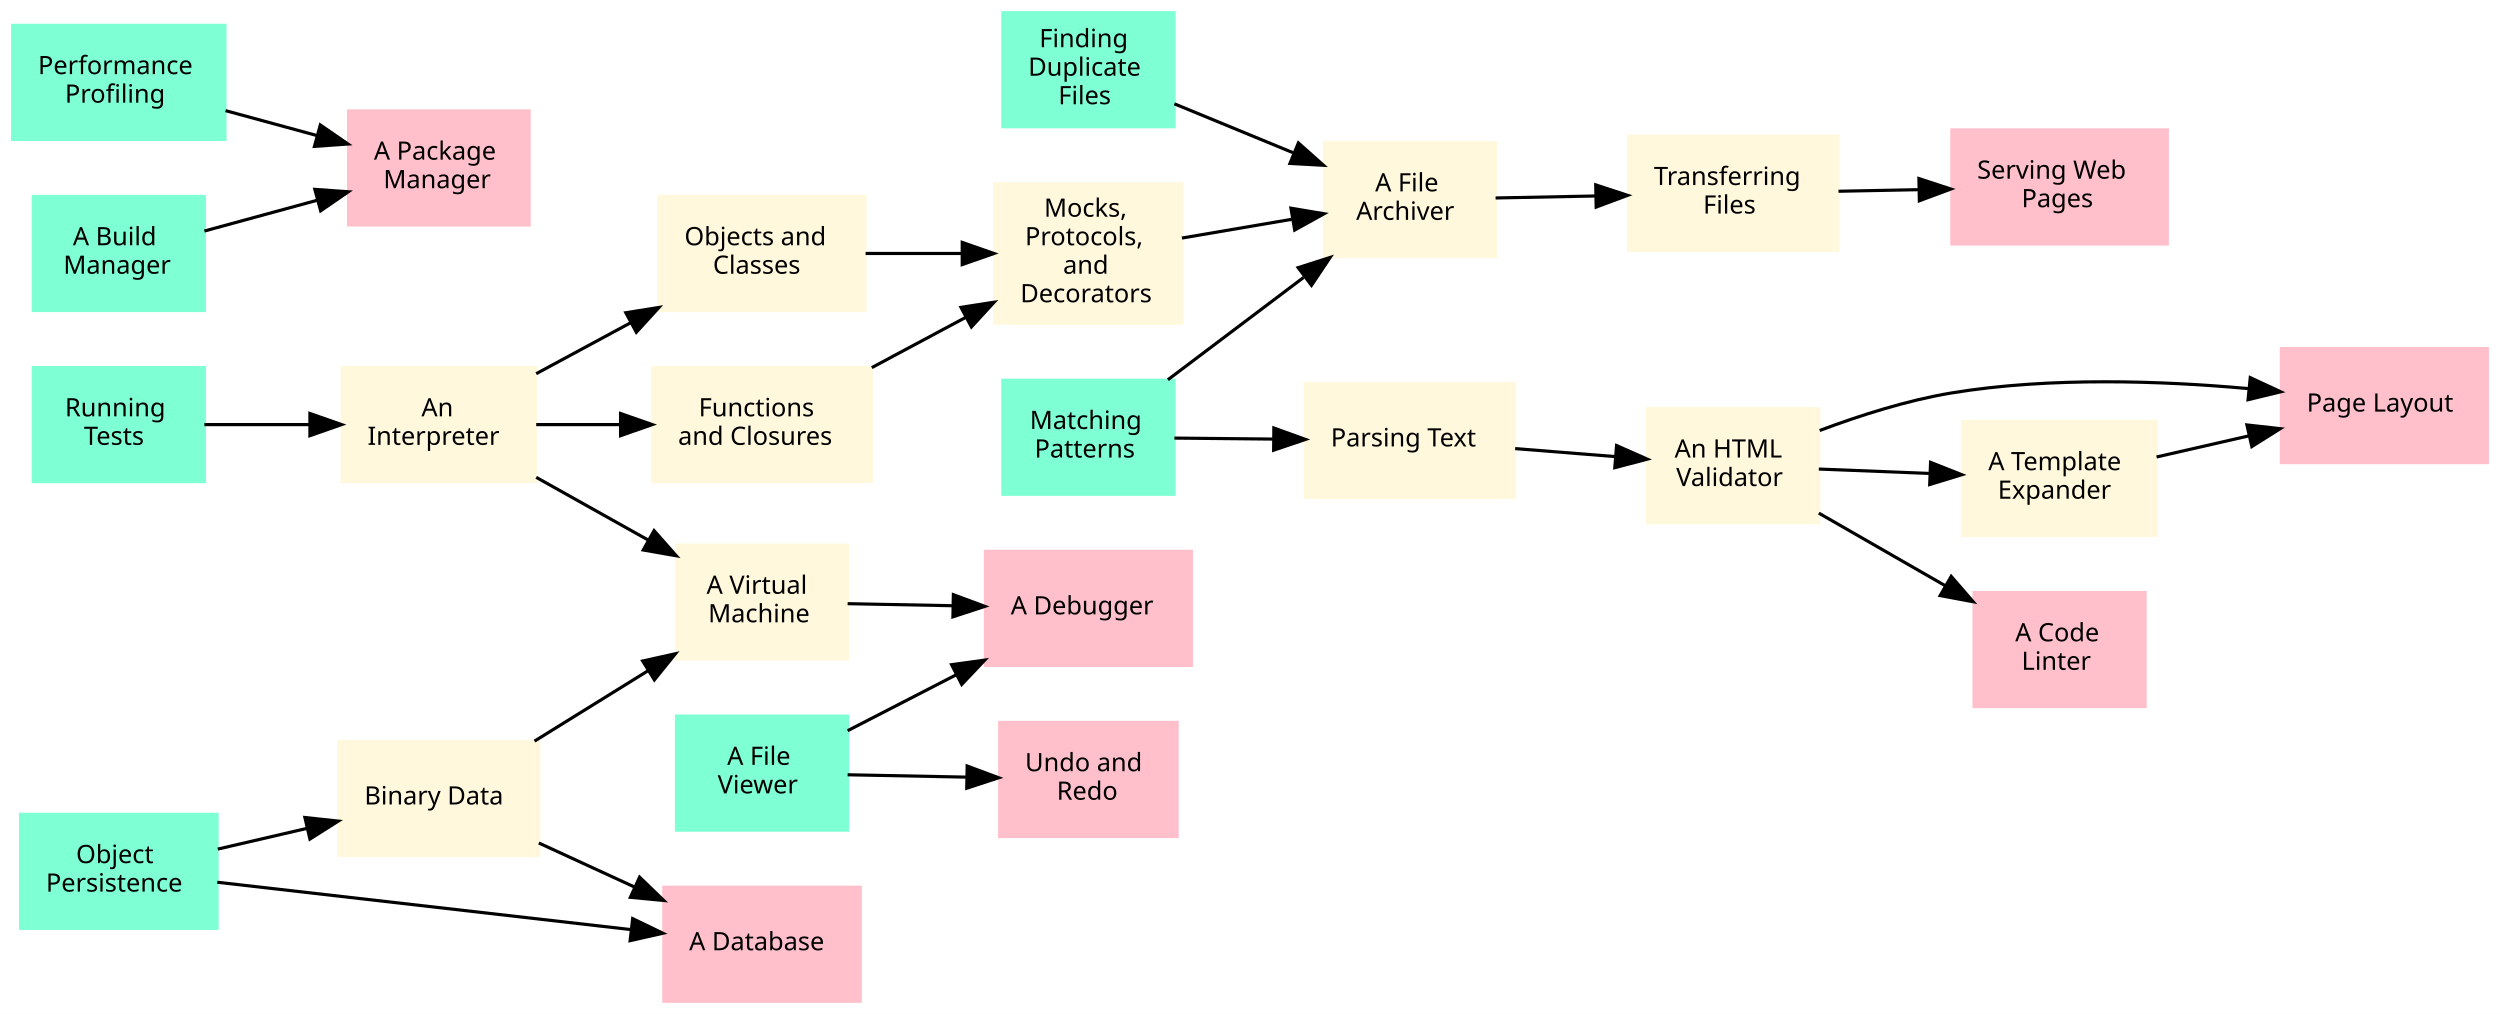
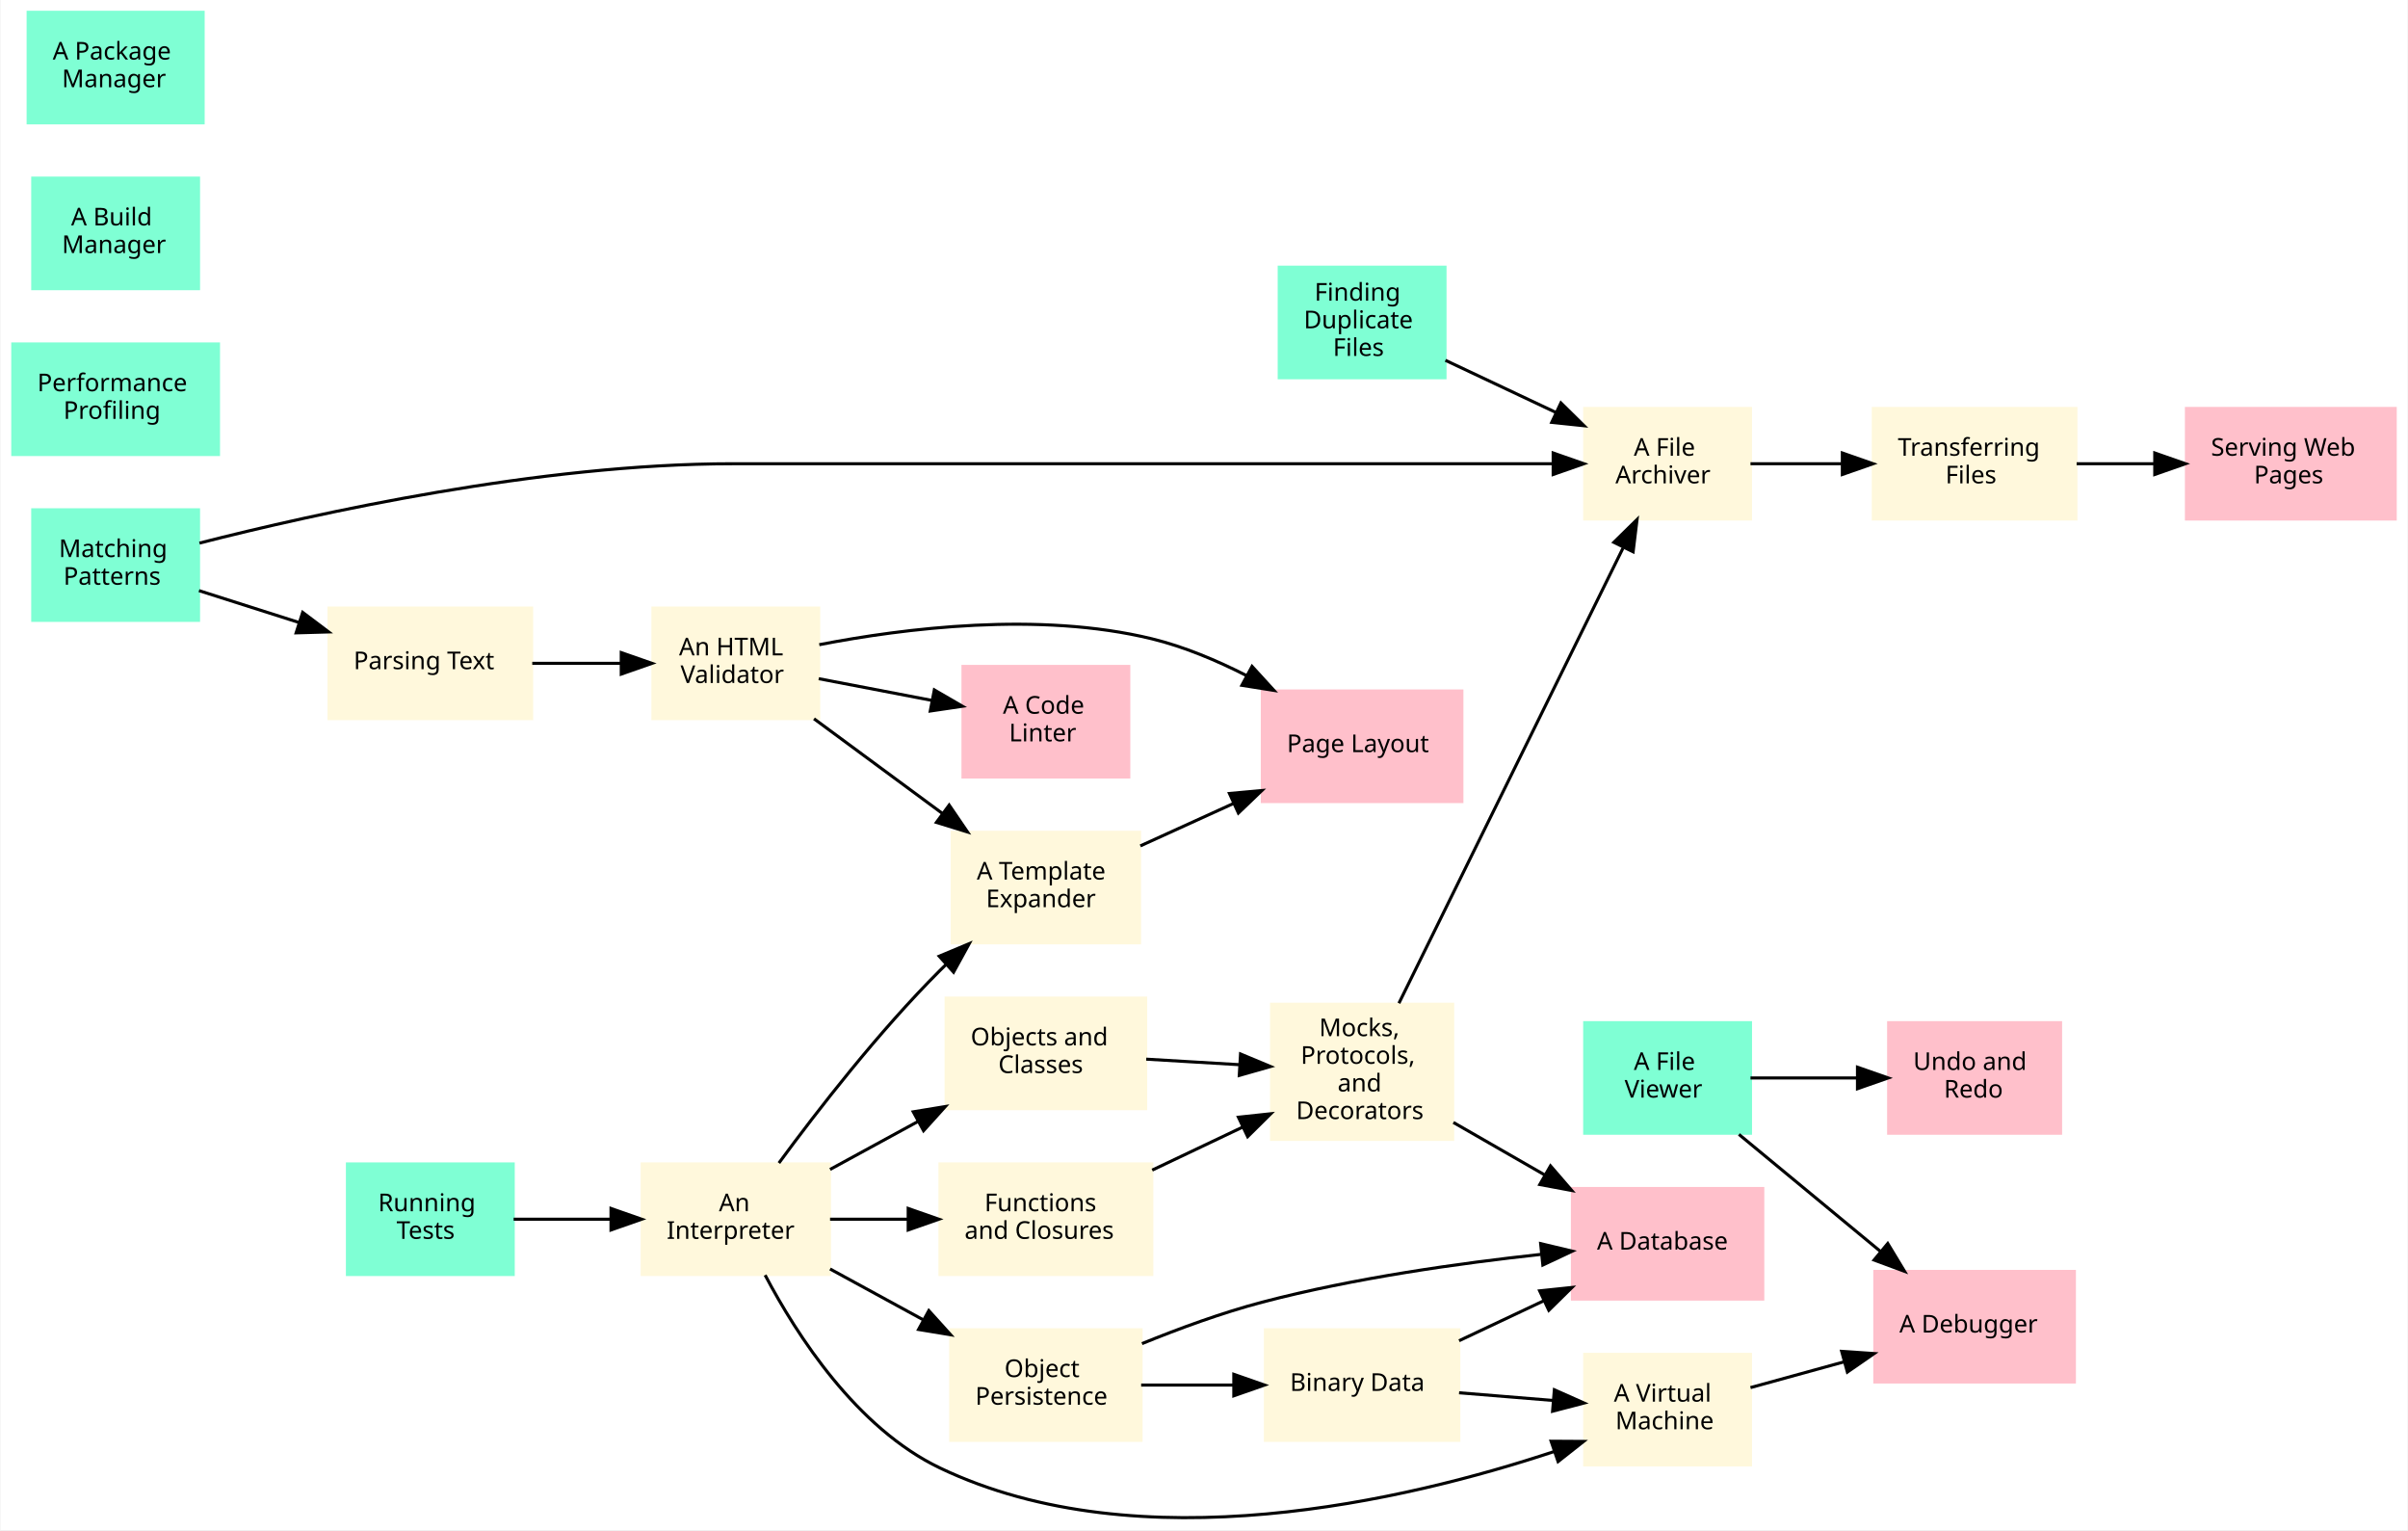
- <svg xmlns="http://www.w3.org/2000/svg" width="789pt" height="320pt" viewBox="0.00 0.00 789.00 320.00">
-   <g id="graph0" class="graph" transform="scale(1 1) rotate(0) translate(4 316)">
-     <polygon fill="white" stroke="none" points="-4,4 -4,-316 785,-316 785,4 -4,4" />
+ <svg xmlns="http://www.w3.org/2000/svg" width="784pt" height="498pt" viewBox="0.00 0.00 784.00 498.21">
+   <g id="graph0" class="graph" transform="scale(1 1) rotate(0) translate(4 494.21)">
+     <polygon fill="white" stroke="none" points="-4,4 -4,-494.21 780,-494.21 780,4 -4,4" />
    <g id="node1" class="node">
-       <polygon fill="aquamarine" stroke="aquamarine" points="366.5,-312 312.5,-312 312.5,-276 366.5,-276 366.5,-312" />
-       <text text-anchor="start" x="324" y="-301.1" font-family="Verdana" font-size="8.00">Finding</text>
-       <text text-anchor="start" x="320.5" y="-292.1" font-family="Verdana" font-size="8.00">Duplicate</text>
-       <text text-anchor="start" x="330" y="-283.1" font-family="Verdana" font-size="8.00">Files</text>
+       <polygon fill="aquamarine" stroke="aquamarine" points="466.5,-407.21 412.5,-407.21 412.5,-371.21 466.5,-371.21 466.5,-407.21" />
+       <text text-anchor="start" x="424" y="-396.31" font-family="Verdana" font-size="8.00">Finding</text>
+       <text text-anchor="start" x="420.5" y="-387.31" font-family="Verdana" font-size="8.00">Duplicate</text>
+       <text text-anchor="start" x="430" y="-378.31" font-family="Verdana" font-size="8.00">Files</text>
    </g>
    <g id="node9" class="node">
-       <polygon fill="cornsilk" stroke="cornsilk" points="468,-271 414,-271 414,-235 468,-235 468,-271" />
-       <text text-anchor="start" x="430" y="-255.6" font-family="Verdana" font-size="8.00">A File</text>
-       <text text-anchor="start" x="424" y="-246.6" font-family="Verdana" font-size="8.00">Archiver</text>
+       <polygon fill="cornsilk" stroke="cornsilk" points="566,-361.21 512,-361.21 512,-325.21 566,-325.21 566,-361.21" />
+       <text text-anchor="start" x="528" y="-345.81" font-family="Verdana" font-size="8.00">A File</text>
+       <text text-anchor="start" x="522" y="-336.81" font-family="Verdana" font-size="8.00">Archiver</text>
+     </g>
+     <g id="edge7" class="edge">
+       <path fill="none" stroke="black" d="M466.63,-376.89C477.67,-371.68 490.69,-365.53 502.58,-359.93" />
+       <polygon fill="black" stroke="black" points="504.25,-363.01 511.8,-355.58 501.26,-356.68 504.25,-363.01" />
+     </g>
+     <g id="node2" class="node">
+       <polygon fill="aquamarine" stroke="aquamarine" points="60.5,-328.21 6.5,-328.21 6.5,-292.21 60.5,-292.21 60.5,-328.21" />
+       <text text-anchor="start" x="15" y="-312.81" font-family="Verdana" font-size="8.00">Matching</text>
+       <text text-anchor="start" x="16.5" y="-303.81" font-family="Verdana" font-size="8.00">Patterns</text>
+     </g>
+     <g id="node3" class="node">
+       <polygon fill="cornsilk" stroke="cornsilk" points="169,-296.21 103,-296.21 103,-260.21 169,-260.21 169,-296.21" />
+       <text text-anchor="start" x="111" y="-276.31" font-family="Verdana" font-size="8.00">Parsing Text</text>
+     </g>
+     <g id="edge1" class="edge">
+       <path fill="none" stroke="black" d="M60.64,-301.89C70.63,-298.71 82.28,-295 93.36,-291.47" />
+       <polygon fill="black" stroke="black" points="94.42,-294.81 102.88,-288.44 92.29,-288.14 94.42,-294.81" />
    </g>
    <g id="edge8" class="edge">
-       <path fill="none" stroke="black" d="M366.64,-283.23C378.09,-278.51 391.71,-272.9 404.09,-267.8" />
-       <polygon fill="black" stroke="black" points="405.77,-270.89 413.69,-263.84 403.11,-264.42 405.77,-270.89" />
-     </g>
-     <g id="node2" class="node">
-       <polygon fill="aquamarine" stroke="aquamarine" points="366.5,-196 312.5,-196 312.5,-160 366.5,-160 366.5,-196" />
-       <text text-anchor="start" x="321" y="-180.6" font-family="Verdana" font-size="8.00">Matching</text>
-       <text text-anchor="start" x="322.5" y="-171.6" font-family="Verdana" font-size="8.00">Patterns</text>
-     </g>
-     <g id="node3" class="node">
-       <polygon fill="cornsilk" stroke="cornsilk" points="474,-195 408,-195 408,-159 474,-159 474,-195" />
-       <text text-anchor="start" x="416" y="-175.1" font-family="Verdana" font-size="8.00">Parsing Text</text>
-     </g>
-     <g id="edge1" class="edge">
-       <path fill="none" stroke="black" d="M366.64,-177.74C376.14,-177.64 387.14,-177.53 397.68,-177.43" />
-       <polygon fill="black" stroke="black" points="398.03,-180.92 408,-177.32 397.96,-173.92 398.03,-180.92" />
-     </g>
-     <g id="edge7" class="edge">
-       <path fill="none" stroke="black" d="M364.59,-196.16C377.45,-205.85 393.46,-217.92 407.41,-228.44" />
-       <polygon fill="black" stroke="black" points="405.7,-231.53 415.79,-234.75 409.91,-225.94 405.7,-231.53" />
+       <path fill="none" stroke="black" d="M60.8,-317.37C98.82,-327.08 171.51,-343.21 234.5,-343.21 234.5,-343.21 234.5,-343.21 337.5,-343.21 394.86,-343.21 461.44,-343.21 501.62,-343.21" />
+       <polygon fill="black" stroke="black" points="501.73,-346.71 511.73,-343.21 501.73,-339.71 501.73,-346.71" />
    </g>
    <g id="node10" class="node">
-       <polygon fill="cornsilk" stroke="cornsilk" points="570,-187 516,-187 516,-151 570,-151 570,-187" />
-       <text text-anchor="start" x="524.5" y="-171.6" font-family="Verdana" font-size="8.00">An HTML</text>
-       <text text-anchor="start" x="525" y="-162.6" font-family="Verdana" font-size="8.00">Validator</text>
+       <polygon fill="cornsilk" stroke="cornsilk" points="262.5,-296.21 208.5,-296.21 208.5,-260.21 262.5,-260.21 262.5,-296.21" />
+       <text text-anchor="start" x="217" y="-280.81" font-family="Verdana" font-size="8.00">An HTML</text>
+       <text text-anchor="start" x="217.5" y="-271.81" font-family="Verdana" font-size="8.00">Validator</text>
    </g>
    <g id="edge10" class="edge">
-       <path fill="none" stroke="black" d="M474.19,-174.42C484.3,-173.62 495.52,-172.72 505.88,-171.89" />
-       <polygon fill="black" stroke="black" points="506.19,-175.38 515.88,-171.09 505.63,-168.4 506.19,-175.38" />
+       <path fill="none" stroke="black" d="M169.2,-278.21C178.38,-278.21 188.46,-278.21 197.89,-278.21" />
+       <polygon fill="black" stroke="black" points="198.19,-281.71 208.19,-278.21 198.19,-274.71 198.19,-281.71" />
    </g>
    <g id="node4" class="node">
-       <polygon fill="aquamarine" stroke="aquamarine" points="60.5,-200 6.5,-200 6.5,-164 60.5,-164 60.5,-200" />
-       <text text-anchor="start" x="16.5" y="-184.6" font-family="Verdana" font-size="8.00">Running</text>
-       <text text-anchor="start" x="22.5" y="-175.6" font-family="Verdana" font-size="8.00">Tests</text>
+       <polygon fill="aquamarine" stroke="aquamarine" points="163,-115.21 109,-115.21 109,-79.21 163,-79.21 163,-115.21" />
+       <text text-anchor="start" x="119" y="-99.81" font-family="Verdana" font-size="8.00">Running</text>
+       <text text-anchor="start" x="125" y="-90.81" font-family="Verdana" font-size="8.00">Tests</text>
    </g>
    <g id="node5" class="node">
-       <polygon fill="cornsilk" stroke="cornsilk" points="165,-200 104,-200 104,-164 165,-164 165,-200" />
-       <text text-anchor="start" x="129" y="-184.6" font-family="Verdana" font-size="8.00">An</text>
-       <text text-anchor="start" x="112" y="-175.6" font-family="Verdana" font-size="8.00">Interpreter</text>
+       <polygon fill="cornsilk" stroke="cornsilk" points="266,-115.21 205,-115.21 205,-79.21 266,-79.21 266,-115.21" />
+       <text text-anchor="start" x="230" y="-99.81" font-family="Verdana" font-size="8.00">An</text>
+       <text text-anchor="start" x="213" y="-90.81" font-family="Verdana" font-size="8.00">Interpreter</text>
    </g>
    <g id="edge2" class="edge">
-       <path fill="none" stroke="black" d="M60.51,-182C70.69,-182 82.59,-182 93.79,-182" />
-       <polygon fill="black" stroke="black" points="93.81,-185.5 103.81,-182 93.81,-178.5 93.81,-185.5" />
+       <path fill="none" stroke="black" d="M163.13,-97.21C172.77,-97.21 183.94,-97.21 194.53,-97.21" />
+       <polygon fill="black" stroke="black" points="194.85,-100.71 204.85,-97.21 194.85,-93.71 194.85,-100.71" />
    </g>
    <g id="node6" class="node">
-       <polygon fill="cornsilk" stroke="cornsilk" points="269,-254 204,-254 204,-218 269,-218 269,-254" />
-       <text text-anchor="start" x="212" y="-238.6" font-family="Verdana" font-size="8.00">Objects and</text>
-       <text text-anchor="start" x="221" y="-229.6" font-family="Verdana" font-size="8.00">Classes</text>
+       <polygon fill="cornsilk" stroke="cornsilk" points="369,-169.21 304,-169.21 304,-133.21 369,-133.21 369,-169.21" />
+       <text text-anchor="start" x="312" y="-153.81" font-family="Verdana" font-size="8.00">Objects and</text>
+       <text text-anchor="start" x="321" y="-144.81" font-family="Verdana" font-size="8.00">Classes</text>
    </g>
    <g id="edge3" class="edge">
-       <path fill="none" stroke="black" d="M165.23,-198.06C174.58,-203.1 185.06,-208.76 195.02,-214.14" />
-       <polygon fill="black" stroke="black" points="193.51,-217.3 203.97,-218.97 196.83,-211.14 193.51,-217.3" />
+       <path fill="none" stroke="black" d="M266.2,-113.42C275.18,-118.31 285.2,-123.78 294.77,-129" />
+       <polygon fill="black" stroke="black" points="293.3,-132.18 303.75,-133.9 296.65,-126.03 293.3,-132.18" />
    </g>
    <g id="node7" class="node">
-       <polygon fill="cornsilk" stroke="cornsilk" points="271,-200 202,-200 202,-164 271,-164 271,-200" />
-       <text text-anchor="start" x="216.5" y="-184.6" font-family="Verdana" font-size="8.00">Functions</text>
-       <text text-anchor="start" x="210" y="-175.6" font-family="Verdana" font-size="8.00">and Closures</text>
+       <polygon fill="cornsilk" stroke="cornsilk" points="371,-115.21 302,-115.21 302,-79.21 371,-79.21 371,-115.21" />
+       <text text-anchor="start" x="316.5" y="-99.81" font-family="Verdana" font-size="8.00">Functions</text>
+       <text text-anchor="start" x="310" y="-90.81" font-family="Verdana" font-size="8.00">and Closures</text>
    </g>
    <g id="edge4" class="edge">
-       <path fill="none" stroke="black" d="M165.23,-182C173.51,-182 182.68,-182 191.58,-182" />
-       <polygon fill="black" stroke="black" points="191.85,-185.5 201.85,-182 191.85,-178.5 191.85,-185.5" />
+       <path fill="none" stroke="black" d="M266.2,-97.21C274.14,-97.21 282.89,-97.21 291.42,-97.21" />
+       <polygon fill="black" stroke="black" points="291.65,-100.71 301.65,-97.21 291.65,-93.71 291.65,-100.71" />
+     </g>
+     <g id="node11" class="node">
+       <polygon fill="cornsilk" stroke="cornsilk" points="367,-223.21 306,-223.21 306,-187.21 367,-187.21 367,-223.21" />
+       <text text-anchor="start" x="314" y="-207.81" font-family="Verdana" font-size="8.00">A Template</text>
+       <text text-anchor="start" x="317" y="-198.81" font-family="Verdana" font-size="8.00">Expander</text>
+     </g>
+     <g id="edge11" class="edge">
+       <path fill="none" stroke="black" d="M249.54,-115.51C262.08,-132.56 282.03,-158.28 302,-178.21 302.65,-178.86 303.31,-179.51 303.98,-180.15" />
+       <polygon fill="black" stroke="black" points="301.75,-182.85 311.53,-186.94 306.43,-177.65 301.75,-182.85" />
+     </g>
+     <g id="node15" class="node">
+       <polygon fill="cornsilk" stroke="cornsilk" points="367.5,-61.21 305.5,-61.21 305.5,-25.21 367.5,-25.21 367.5,-61.21" />
+       <text text-anchor="start" x="323" y="-45.81" font-family="Verdana" font-size="8.00">Object</text>
+       <text text-anchor="start" x="313.5" y="-36.81" font-family="Verdana" font-size="8.00">Persistence</text>
+     </g>
+     <g id="edge16" class="edge">
+       <path fill="none" stroke="black" d="M266.2,-81.01C275.71,-75.83 286.38,-70.01 296.45,-64.51" />
+       <polygon fill="black" stroke="black" points="298.37,-67.45 305.48,-59.59 295.02,-61.31 298.37,-67.45" />
    </g>
    <g id="node24" class="node">
-       <polygon fill="cornsilk" stroke="cornsilk" points="263.5,-144 209.5,-144 209.5,-108 263.5,-108 263.5,-144" />
-       <text text-anchor="start" x="219" y="-128.6" font-family="Verdana" font-size="8.00">A Virtual</text>
-       <text text-anchor="start" x="219.5" y="-119.6" font-family="Verdana" font-size="8.00">Machine</text>
+       <polygon fill="cornsilk" stroke="cornsilk" points="566,-53.21 512,-53.21 512,-17.21 566,-17.21 566,-53.21" />
+       <text text-anchor="start" x="521.5" y="-37.81" font-family="Verdana" font-size="8.00">A Virtual</text>
+       <text text-anchor="start" x="522" y="-28.81" font-family="Verdana" font-size="8.00">Machine</text>
    </g>
    <g id="edge24" class="edge">
-       <path fill="none" stroke="black" d="M165.23,-165.35C176.32,-159.14 189,-152.04 200.51,-145.59" />
-       <polygon fill="black" stroke="black" points="202.43,-148.53 209.44,-140.59 199.01,-142.42 202.43,-148.53" />
+       <path fill="none" stroke="black" d="M245.05,-79.02C255.41,-59.37 274.91,-29.15 302,-16.21 367.11,14.87 453.87,-5.6 501.99,-21.54" />
+       <polygon fill="black" stroke="black" points="501.06,-24.92 511.65,-24.86 503.33,-18.3 501.06,-24.92" />
    </g>
    <g id="node8" class="node">
-       <polygon fill="cornsilk" stroke="cornsilk" points="369,-258 310,-258 310,-214 369,-214 369,-258" />
-       <text text-anchor="start" x="325.5" y="-247.6" font-family="Verdana" font-size="8.00">Mocks,</text>
-       <text text-anchor="start" x="319.5" y="-238.6" font-family="Verdana" font-size="8.00">Protocols,</text>
-       <text text-anchor="start" x="331.5" y="-229.6" font-family="Verdana" font-size="8.00">and</text>
-       <text text-anchor="start" x="318" y="-220.6" font-family="Verdana" font-size="8.00">Decorators</text>
+       <polygon fill="cornsilk" stroke="cornsilk" points="469,-167.21 410,-167.21 410,-123.21 469,-123.21 469,-167.21" />
+       <text text-anchor="start" x="425.5" y="-156.81" font-family="Verdana" font-size="8.00">Mocks,</text>
+       <text text-anchor="start" x="419.5" y="-147.81" font-family="Verdana" font-size="8.00">Protocols,</text>
+       <text text-anchor="start" x="431.5" y="-138.81" font-family="Verdana" font-size="8.00">and</text>
+       <text text-anchor="start" x="418" y="-129.81" font-family="Verdana" font-size="8.00">Decorators</text>
+     </g>
+     <g id="edge5" class="edge">
+       <path fill="none" stroke="black" d="M369.18,-149.33C378.8,-148.76 389.48,-148.13 399.52,-147.53" />
+       <polygon fill="black" stroke="black" points="399.9,-151.01 409.68,-146.93 399.49,-144.03 399.9,-151.01" />
    </g>
    <g id="edge6" class="edge">
-       <path fill="none" stroke="black" d="M269.18,-236C278.8,-236 289.48,-236 299.52,-236" />
-       <polygon fill="black" stroke="black" points="299.68,-239.5 309.68,-236 299.68,-232.5 299.68,-239.5" />
-     </g>
-     <g id="edge5" class="edge">
-       <path fill="none" stroke="black" d="M271.13,-199.98C280.61,-205.05 290.99,-210.6 300.69,-215.79" />
-       <polygon fill="black" stroke="black" points="299.28,-219 309.75,-220.63 302.58,-212.82 299.28,-219" />
+       <path fill="none" stroke="black" d="M371.13,-113.2C380.61,-117.7 390.99,-122.63 400.69,-127.25" />
+       <polygon fill="black" stroke="black" points="399.21,-130.42 409.75,-131.55 402.22,-124.1 399.21,-130.42" />
    </g>
    <g id="edge9" class="edge">
-       <path fill="none" stroke="black" d="M369.01,-240.87C379.83,-242.72 392.29,-244.85 403.73,-246.8" />
-       <polygon fill="black" stroke="black" points="403.42,-250.3 413.87,-248.54 404.6,-243.4 403.42,-250.3" />
+       <path fill="none" stroke="black" d="M451.49,-167.54C469.45,-204 505,-276.19 524.47,-315.73" />
+       <polygon fill="black" stroke="black" points="521.49,-317.62 529.05,-325.04 527.77,-314.53 521.49,-317.62" />
+     </g>
+     <g id="node17" class="node">
+       <polygon fill="pink" stroke="pink" points="570,-107.21 508,-107.21 508,-71.21 570,-71.21 570,-107.21" />
+       <text text-anchor="start" x="516" y="-87.31" font-family="Verdana" font-size="8.00">A Database</text>
+     </g>
+     <g id="edge20" class="edge">
+       <path fill="none" stroke="black" d="M469.23,-128.72C478.52,-123.38 488.98,-117.37 498.89,-111.68" />
+       <polygon fill="black" stroke="black" points="500.86,-114.58 507.78,-106.57 497.37,-108.51 500.86,-114.58" />
    </g>
    <g id="node20" class="node">
-       <polygon fill="cornsilk" stroke="cornsilk" points="576,-273 510,-273 510,-237 576,-237 576,-273" />
-       <text text-anchor="start" x="518" y="-257.6" font-family="Verdana" font-size="8.00">Transferring</text>
-       <text text-anchor="start" x="533.5" y="-248.6" font-family="Verdana" font-size="8.00">Files</text>
-     </g>
-     <g id="edge20" class="edge">
-       <path fill="none" stroke="black" d="M468.01,-253.52C477.66,-253.71 488.87,-253.94 499.6,-254.15" />
-       <polygon fill="black" stroke="black" points="499.61,-257.65 509.68,-254.35 499.75,-250.65 499.61,-257.65" />
-     </g>
-     <g id="node11" class="node">
-       <polygon fill="cornsilk" stroke="cornsilk" points="676.5,-183 615.5,-183 615.5,-147 676.5,-147 676.5,-183" />
-       <text text-anchor="start" x="623.5" y="-167.6" font-family="Verdana" font-size="8.00">A Template</text>
-       <text text-anchor="start" x="626.5" y="-158.6" font-family="Verdana" font-size="8.00">Expander</text>
-     </g>
-     <g id="edge11" class="edge">
-       <path fill="none" stroke="black" d="M570.01,-167.97C580.68,-167.55 593.27,-167.05 605.06,-166.58" />
-       <polygon fill="black" stroke="black" points="605.29,-170.08 615.14,-166.18 605.01,-163.08 605.29,-170.08" />
+       <polygon fill="cornsilk" stroke="cornsilk" points="672,-361.21 606,-361.21 606,-325.21 672,-325.21 672,-361.21" />
+       <text text-anchor="start" x="614" y="-345.81" font-family="Verdana" font-size="8.00">Transferring</text>
+       <text text-anchor="start" x="629.5" y="-336.81" font-family="Verdana" font-size="8.00">Files</text>
+     </g>
+     <g id="edge21" class="edge">
+       <path fill="none" stroke="black" d="M566,-343.21C575.1,-343.21 585.55,-343.21 595.63,-343.21" />
+       <polygon fill="black" stroke="black" points="595.92,-346.71 605.92,-343.21 595.92,-339.71 595.92,-346.71" />
+     </g>
+     <g id="edge12" class="edge">
+       <path fill="none" stroke="black" d="M260.97,-260.17C273.59,-250.87 289.14,-239.4 302.77,-229.35" />
+       <polygon fill="black" stroke="black" points="305,-232.06 310.97,-223.3 300.84,-226.42 305,-232.06" />
    </g>
    <g id="node12" class="node">
-       <polygon fill="pink" stroke="pink" points="673,-129 619,-129 619,-93 673,-93 673,-129" />
-       <text text-anchor="start" x="632" y="-113.6" font-family="Verdana" font-size="8.00">A Code</text>
-       <text text-anchor="start" x="634" y="-104.6" font-family="Verdana" font-size="8.00">Linter</text>
-     </g>
-     <g id="edge12" class="edge">
-       <path fill="none" stroke="black" d="M570.01,-154.06C582.17,-147.08 596.82,-138.67 609.94,-131.13" />
-       <polygon fill="black" stroke="black" points="611.8,-134.1 618.73,-126.09 608.31,-128.03 611.8,-134.1" />
+       <polygon fill="pink" stroke="pink" points="363.5,-277.21 309.5,-277.21 309.5,-241.21 363.5,-241.21 363.5,-277.21" />
+       <text text-anchor="start" x="322.5" y="-261.81" font-family="Verdana" font-size="8.00">A Code</text>
+       <text text-anchor="start" x="324.5" y="-252.81" font-family="Verdana" font-size="8.00">Linter</text>
+     </g>
+     <g id="edge13" class="edge">
+       <path fill="none" stroke="black" d="M262.51,-273.22C273.79,-271.06 287.19,-268.49 299.41,-266.14" />
+       <polygon fill="black" stroke="black" points="300.16,-269.56 309.32,-264.24 298.84,-262.69 300.16,-269.56" />
    </g>
    <g id="node13" class="node">
-       <polygon fill="pink" stroke="pink" points="781,-206 716,-206 716,-170 781,-170 781,-206" />
-       <text text-anchor="start" x="724" y="-186.1" font-family="Verdana" font-size="8.00">Page Layout</text>
-     </g>
-     <g id="edge13" class="edge">
-       <path fill="none" stroke="black" d="M570.29,-180.13C582.7,-184.8 597.86,-189.67 612,-192 643.06,-197.11 678.65,-195.79 705.56,-193.36" />
-       <polygon fill="black" stroke="black" points="706.18,-196.82 715.79,-192.35 705.49,-189.85 706.18,-196.82" />
+       <polygon fill="pink" stroke="pink" points="472,-269.21 407,-269.21 407,-233.21 472,-233.21 472,-269.21" />
+       <text text-anchor="start" x="415" y="-249.31" font-family="Verdana" font-size="8.00">Page Layout</text>
    </g>
    <g id="edge14" class="edge">
-       <path fill="none" stroke="black" d="M676.61,-171.78C685.72,-173.86 695.93,-176.2 705.69,-178.43" />
-       <polygon fill="black" stroke="black" points="705.12,-181.89 715.65,-180.71 706.68,-175.07 705.12,-181.89" />
+       <path fill="none" stroke="black" d="M262.69,-284.29C290.1,-289.6 334.18,-295.19 371,-286.21 381.5,-283.65 392.18,-279.15 401.86,-274.22" />
+       <polygon fill="black" stroke="black" points="403.65,-277.22 410.79,-269.4 400.33,-271.06 403.65,-277.22" />
+     </g>
+     <g id="edge15" class="edge">
+       <path fill="none" stroke="black" d="M367.26,-218.77C376.79,-223.11 387.52,-227.99 397.7,-232.63" />
+       <polygon fill="black" stroke="black" points="396.29,-235.84 406.85,-236.8 399.2,-229.47 396.29,-235.84" />
    </g>
    <g id="node14" class="node">
-       <polygon fill="aquamarine" stroke="aquamarine" points="67,-308 0,-308 0,-272 67,-272 67,-308" />
-       <text text-anchor="start" x="8" y="-292.6" font-family="Verdana" font-size="8.00">Performance</text>
-       <text text-anchor="start" x="16.5" y="-283.6" font-family="Verdana" font-size="8.00">Profiling</text>
+       <polygon fill="aquamarine" stroke="aquamarine" points="67,-382.21 0,-382.21 0,-346.21 67,-346.21 67,-382.21" />
+       <text text-anchor="start" x="8" y="-366.81" font-family="Verdana" font-size="8.00">Performance</text>
+       <text text-anchor="start" x="16.5" y="-357.81" font-family="Verdana" font-size="8.00">Profiling</text>
+     </g>
+     <g id="node16" class="node">
+       <polygon fill="cornsilk" stroke="cornsilk" points="471,-61.21 408,-61.21 408,-25.21 471,-25.21 471,-61.21" />
+       <text text-anchor="start" x="416" y="-41.31" font-family="Verdana" font-size="8.00">Binary Data</text>
+     </g>
+     <g id="edge17" class="edge">
+       <path fill="none" stroke="black" d="M367.53,-43.21C376.94,-43.21 387.49,-43.21 397.52,-43.21" />
+       <polygon fill="black" stroke="black" points="397.71,-46.71 407.71,-43.21 397.71,-39.71 397.71,-46.71" />
+     </g>
+     <g id="edge18" class="edge">
+       <path fill="none" stroke="black" d="M367.8,-56.7C379.8,-61.59 393.86,-66.76 407,-70.21 436.89,-78.08 471.52,-82.92 497.67,-85.75" />
+       <polygon fill="black" stroke="black" points="497.65,-89.27 507.96,-86.81 498.37,-82.3 497.65,-89.27" />
+     </g>
+     <g id="edge19" class="edge">
+       <path fill="none" stroke="black" d="M471.08,-57.64C479.79,-61.75 489.39,-66.28 498.54,-70.6" />
+       <polygon fill="black" stroke="black" points="497.32,-73.89 507.86,-74.99 500.31,-67.56 497.32,-73.89" />
+     </g>
+     <g id="edge25" class="edge">
+       <path fill="none" stroke="black" d="M471.08,-40.7C480.78,-39.91 491.6,-39.02 501.66,-38.2" />
+       <polygon fill="black" stroke="black" points="502.12,-41.67 511.8,-37.36 501.54,-34.69 502.12,-41.67" />
+     </g>
+     <g id="node18" class="node">
+       <polygon fill="aquamarine" stroke="aquamarine" points="60.5,-436.21 6.5,-436.21 6.5,-400.21 60.5,-400.21 60.5,-436.21" />
+       <text text-anchor="start" x="19" y="-420.81" font-family="Verdana" font-size="8.00">A Build</text>
+       <text text-anchor="start" x="16" y="-411.81" font-family="Verdana" font-size="8.00">Manager</text>
    </g>
    <g id="node19" class="node">
-       <polygon fill="pink" stroke="pink" points="163,-281 106,-281 106,-245 163,-245 163,-281" />
-       <text text-anchor="start" x="114" y="-265.6" font-family="Verdana" font-size="8.00">A Package</text>
-       <text text-anchor="start" x="117" y="-256.6" font-family="Verdana" font-size="8.00">Manager</text>
-     </g>
-     <g id="edge19" class="edge">
-       <path fill="none" stroke="black" d="M67.19,-281.08C76.37,-278.58 86.43,-275.84 95.88,-273.26" />
-       <polygon fill="black" stroke="black" points="97.09,-276.56 105.81,-270.55 95.24,-269.81 97.09,-276.56" />
-     </g>
-     <g id="node15" class="node">
-       <polygon fill="aquamarine" stroke="aquamarine" points="64.5,-59 2.5,-59 2.5,-23 64.5,-23 64.5,-59" />
-       <text text-anchor="start" x="20" y="-43.6" font-family="Verdana" font-size="8.00">Object</text>
-       <text text-anchor="start" x="10.5" y="-34.6" font-family="Verdana" font-size="8.00">Persistence</text>
-     </g>
-     <g id="node16" class="node">
-       <polygon fill="cornsilk" stroke="cornsilk" points="166,-82 103,-82 103,-46 166,-46 166,-82" />
-       <text text-anchor="start" x="111" y="-62.1" font-family="Verdana" font-size="8.00">Binary Data</text>
-     </g>
-     <g id="edge15" class="edge">
-       <path fill="none" stroke="black" d="M64.74,-48.03C73.59,-50.08 83.42,-52.37 92.81,-54.55" />
-       <polygon fill="black" stroke="black" points="92.23,-58 102.76,-56.86 93.81,-51.19 92.23,-58" />
-     </g>
-     <g id="node17" class="node">
-       <polygon fill="pink" stroke="pink" points="267.5,-36 205.5,-36 205.5,0 267.5,0 267.5,-36" />
-       <text text-anchor="start" x="213.5" y="-16.1" font-family="Verdana" font-size="8.00">A Database</text>
-     </g>
-     <g id="edge17" class="edge">
-       <path fill="none" stroke="black" d="M64.59,-37.56C99.23,-33.59 156.29,-27.06 194.85,-22.65" />
-       <polygon fill="black" stroke="black" points="195.67,-26.08 205.2,-21.47 194.87,-19.13 195.67,-26.08" />
-     </g>
-     <g id="edge16" class="edge">
-       <path fill="none" stroke="black" d="M166.05,-49.95C175.54,-45.58 186.13,-40.71 196.13,-36.11" />
-       <polygon fill="black" stroke="black" points="197.86,-39.17 205.48,-31.81 194.94,-32.81 197.86,-39.17" />
+       <polygon fill="aquamarine" stroke="aquamarine" points="62,-490.21 5,-490.21 5,-454.21 62,-454.21 62,-490.21" />
+       <text text-anchor="start" x="13" y="-474.81" font-family="Verdana" font-size="8.00">A Package</text>
+       <text text-anchor="start" x="16" y="-465.81" font-family="Verdana" font-size="8.00">Manager</text>
+     </g>
+     <g id="node21" class="node">
+       <polygon fill="pink" stroke="pink" points="776,-361.21 708,-361.21 708,-325.21 776,-325.21 776,-361.21" />
+       <text text-anchor="start" x="716" y="-345.81" font-family="Verdana" font-size="8.00">Serving Web</text>
+       <text text-anchor="start" x="730" y="-336.81" font-family="Verdana" font-size="8.00">Pages</text>
+     </g>
+     <g id="edge22" class="edge">
+       <path fill="none" stroke="black" d="M672.23,-343.21C680.28,-343.21 689.04,-343.21 697.53,-343.21" />
+       <polygon fill="black" stroke="black" points="697.68,-346.71 707.68,-343.21 697.68,-339.71 697.68,-346.71" />
+     </g>
+     <g id="node22" class="node">
+       <polygon fill="aquamarine" stroke="aquamarine" points="566,-161.21 512,-161.21 512,-125.21 566,-125.21 566,-161.21" />
+       <text text-anchor="start" x="528" y="-145.81" font-family="Verdana" font-size="8.00">A File</text>
+       <text text-anchor="start" x="525" y="-136.81" font-family="Verdana" font-size="8.00">Viewer</text>
+     </g>
+     <g id="node23" class="node">
+       <polygon fill="pink" stroke="pink" points="667,-161.21 611,-161.21 611,-125.21 667,-125.21 667,-161.21" />
+       <text text-anchor="start" x="619" y="-145.81" font-family="Verdana" font-size="8.00">Undo and</text>
+       <text text-anchor="start" x="629" y="-136.81" font-family="Verdana" font-size="8.00">Redo</text>
    </g>
    <g id="edge23" class="edge">
-       <path fill="none" stroke="black" d="M164.69,-82.1C175.9,-89.05 188.81,-97.05 200.51,-104.31" />
-       <polygon fill="black" stroke="black" points="198.83,-107.38 209.17,-109.68 202.52,-101.43 198.83,-107.38" />
-     </g>
-     <g id="node18" class="node">
-       <polygon fill="aquamarine" stroke="aquamarine" points="60.5,-254 6.5,-254 6.5,-218 60.5,-218 60.5,-254" />
-       <text text-anchor="start" x="19" y="-238.6" font-family="Verdana" font-size="8.00">A Build</text>
-       <text text-anchor="start" x="16" y="-229.6" font-family="Verdana" font-size="8.00">Manager</text>
-     </g>
-     <g id="edge18" class="edge">
-       <path fill="none" stroke="black" d="M60.51,-243.09C71.43,-246.07 84.34,-249.59 96.24,-252.84" />
-       <polygon fill="black" stroke="black" points="95.36,-256.23 105.93,-255.48 97.2,-249.47 95.36,-256.23" />
-     </g>
-     <g id="node21" class="node">
-       <polygon fill="pink" stroke="pink" points="680,-275 612,-275 612,-239 680,-239 680,-275" />
-       <text text-anchor="start" x="620" y="-259.6" font-family="Verdana" font-size="8.00">Serving Web</text>
-       <text text-anchor="start" x="634" y="-250.6" font-family="Verdana" font-size="8.00">Pages</text>
-     </g>
-     <g id="edge21" class="edge">
-       <path fill="none" stroke="black" d="M576.23,-255.64C584.28,-255.8 593.04,-255.97 601.53,-256.14" />
-       <polygon fill="black" stroke="black" points="601.61,-259.64 611.68,-256.34 601.75,-252.64 601.61,-259.64" />
-     </g>
-     <g id="node22" class="node">
-       <polygon fill="aquamarine" stroke="aquamarine" points="263.5,-90 209.5,-90 209.5,-54 263.5,-54 263.5,-90" />
-       <text text-anchor="start" x="225.5" y="-74.6" font-family="Verdana" font-size="8.00">A File</text>
-       <text text-anchor="start" x="222.5" y="-65.6" font-family="Verdana" font-size="8.00">Viewer</text>
-     </g>
-     <g id="node23" class="node">
-       <polygon fill="pink" stroke="pink" points="367.5,-88 311.5,-88 311.5,-52 367.5,-52 367.5,-88" />
-       <text text-anchor="start" x="319.5" y="-72.6" font-family="Verdana" font-size="8.00">Undo and</text>
-       <text text-anchor="start" x="329.5" y="-63.6" font-family="Verdana" font-size="8.00">Redo</text>
-     </g>
-     <g id="edge22" class="edge">
-       <path fill="none" stroke="black" d="M263.51,-71.48C274.93,-71.26 288.54,-70.99 301.02,-70.74" />
-       <polygon fill="black" stroke="black" points="301.24,-74.24 311.17,-70.54 301.1,-67.24 301.24,-74.24" />
+       <path fill="none" stroke="black" d="M566,-143.21C576.6,-143.21 589.05,-143.21 600.58,-143.21" />
+       <polygon fill="black" stroke="black" points="600.85,-146.71 610.85,-143.21 600.85,-139.71 600.85,-146.71" />
    </g>
    <g id="node25" class="node">
-       <polygon fill="pink" stroke="pink" points="372,-142 307,-142 307,-106 372,-106 372,-142" />
-       <text text-anchor="start" x="315" y="-122.1" font-family="Verdana" font-size="8.00">A Debugger</text>
+       <polygon fill="pink" stroke="pink" points="671.5,-80.21 606.5,-80.21 606.5,-44.21 671.5,-44.21 671.5,-80.21" />
+       <text text-anchor="start" x="614.5" y="-60.31" font-family="Verdana" font-size="8.00">A Debugger</text>
+     </g>
+     <g id="edge27" class="edge">
+       <path fill="none" stroke="black" d="M562.24,-124.83C575.87,-113.57 593.48,-99.01 608.29,-86.77" />
+       <polygon fill="black" stroke="black" points="610.71,-89.31 616.19,-80.24 606.25,-83.92 610.71,-89.31" />
    </g>
    <g id="edge26" class="edge">
-       <path fill="none" stroke="black" d="M263.51,-85.39C273.93,-90.76 286.19,-97.07 297.74,-103.02" />
-       <polygon fill="black" stroke="black" points="296.32,-106.22 306.81,-107.68 299.52,-99.99 296.32,-106.22" />
-     </g>
-     <g id="edge25" class="edge">
-       <path fill="none" stroke="black" d="M263.51,-125.48C273.62,-125.28 285.47,-125.05 296.71,-124.83" />
-       <polygon fill="black" stroke="black" points="296.88,-128.32 306.81,-124.63 296.74,-121.33 296.88,-128.32" />
+       <path fill="none" stroke="black" d="M566,-42.38C575.37,-44.96 586.19,-47.94 596.55,-50.79" />
+       <polygon fill="black" stroke="black" points="595.7,-54.19 606.27,-53.47 597.56,-47.44 595.7,-54.19" />
    </g>
  </g>
</svg>
